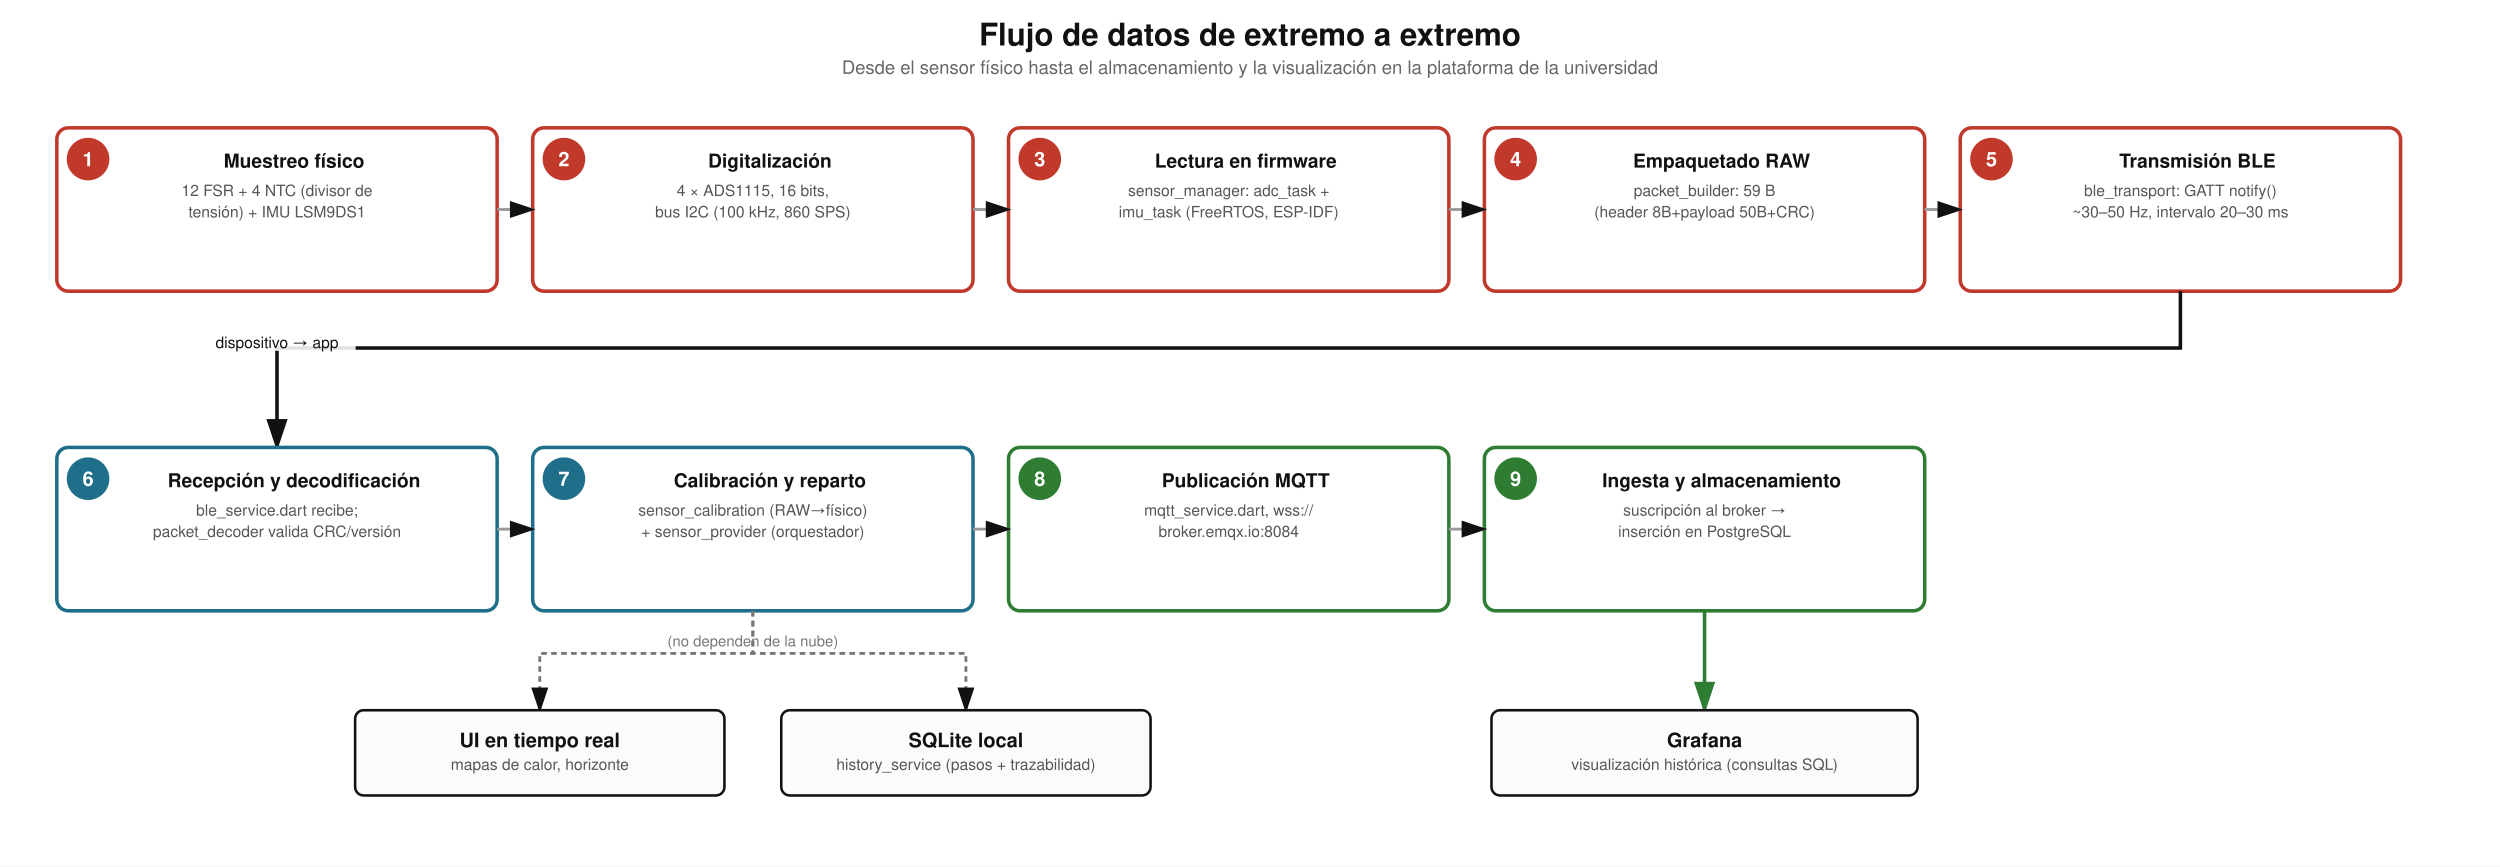
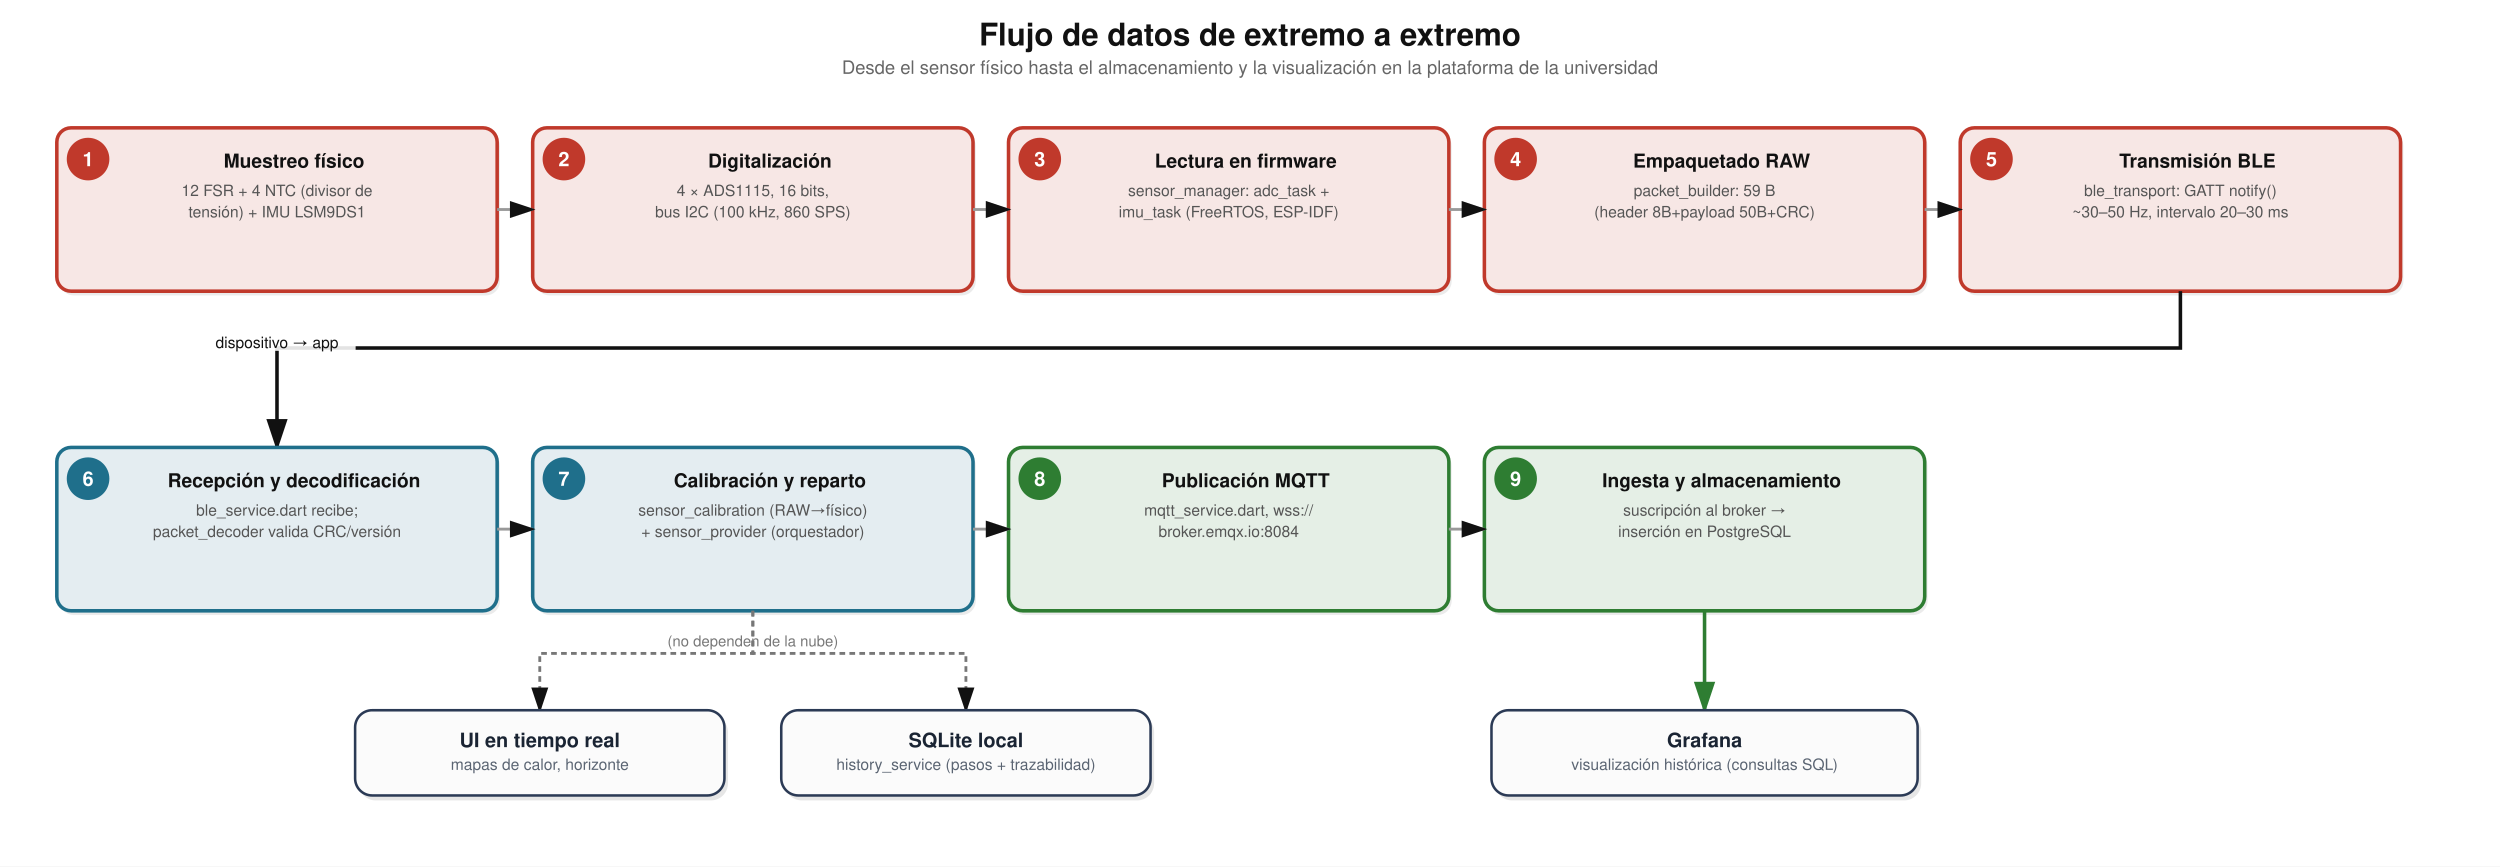
<svg xmlns="http://www.w3.org/2000/svg" width="1760" height="610" viewBox="0 0 1760 610" font-family="Helvetica, Arial, sans-serif">
  <rect width="1760" height="610" fill="#ffffff" />
  <defs>
    <marker id="arrow" markerWidth="10" markerHeight="10" refX="8" refY="3" orient="auto" markerUnits="strokeWidth">
      <path d="M0,0 L0,6 L9,3 z" fill="#111" />
    </marker>
    <marker id="arrowB" markerWidth="10" markerHeight="10" refX="8" refY="3" orient="auto" markerUnits="strokeWidth">
      <path d="M0,0 L0,6 L9,3 z" fill="#1f6f8b" />
    </marker>
    <marker id="arrowR" markerWidth="10" markerHeight="10" refX="8" refY="3" orient="auto" markerUnits="strokeWidth">
      <path d="M0,0 L0,6 L9,3 z" fill="#c0392b" />
    </marker>
    <marker id="arrowG" markerWidth="10" markerHeight="10" refX="8" refY="3" orient="auto" markerUnits="strokeWidth">
      <path d="M0,0 L0,6 L9,3 z" fill="#2e7d32" />
    </marker>
  </defs>
  <text x="880.0" y="32" text-anchor="middle" font-size="22" font-weight="bold" fill="#111">Flujo de datos de extremo a extremo</text>
  <text x="880.0" y="52" text-anchor="middle" font-size="13" fill="#666">Desde el sensor físico hasta el almacenamiento y la visualización en la plataforma de la universidad</text>
-   <rect x="40" y="90" width="310" height="115" fill="#fff" stroke="#c0392b" stroke-width="2.5" rx="8" />
+   <rect x="42" y="93" width="310" height="115" fill="#000" opacity="0.08" rx="10" />
+   <rect x="40" y="90" width="310" height="115" fill="#f7e7e5" stroke="#c0392b" stroke-width="2.5" rx="10" />
  <circle cx="62" cy="112" r="15" fill="#c0392b" />
  <text x="62" y="117" text-anchor="middle" font-size="14" font-weight="bold" fill="#fff">1</text>
  <text x="207.0" y="118" text-anchor="middle" font-size="13.5" font-weight="bold" fill="#111">Muestreo físico</text>
  <text x="195.0" y="138" text-anchor="middle" font-size="11" fill="#555">12 FSR + 4 NTC (divisor de</text>
  <text x="195.0" y="153" text-anchor="middle" font-size="11" fill="#555">tensión) + IMU LSM9DS1</text>
-   <rect x="375" y="90" width="310" height="115" fill="#fff" stroke="#c0392b" stroke-width="2.5" rx="8" />
+   <rect x="377" y="93" width="310" height="115" fill="#000" opacity="0.08" rx="10" />
+   <rect x="375" y="90" width="310" height="115" fill="#f7e7e5" stroke="#c0392b" stroke-width="2.5" rx="10" />
  <circle cx="397" cy="112" r="15" fill="#c0392b" />
  <text x="397" y="117" text-anchor="middle" font-size="14" font-weight="bold" fill="#fff">2</text>
  <text x="542.0" y="118" text-anchor="middle" font-size="13.5" font-weight="bold" fill="#111">Digitalización</text>
  <text x="530.0" y="138" text-anchor="middle" font-size="11" fill="#555">4 × ADS1115, 16 bits,</text>
  <text x="530.0" y="153" text-anchor="middle" font-size="11" fill="#555">bus I2C (100 kHz, 860 SPS)</text>
-   <rect x="710" y="90" width="310" height="115" fill="#fff" stroke="#c0392b" stroke-width="2.5" rx="8" />
+   <rect x="712" y="93" width="310" height="115" fill="#000" opacity="0.08" rx="10" />
+   <rect x="710" y="90" width="310" height="115" fill="#f7e7e5" stroke="#c0392b" stroke-width="2.5" rx="10" />
  <circle cx="732" cy="112" r="15" fill="#c0392b" />
  <text x="732" y="117" text-anchor="middle" font-size="14" font-weight="bold" fill="#fff">3</text>
  <text x="877.0" y="118" text-anchor="middle" font-size="13.5" font-weight="bold" fill="#111">Lectura en firmware</text>
  <text x="865.0" y="138" text-anchor="middle" font-size="11" fill="#555">sensor_manager: adc_task +</text>
  <text x="865.0" y="153" text-anchor="middle" font-size="11" fill="#555">imu_task (FreeRTOS, ESP-IDF)</text>
-   <rect x="1045" y="90" width="310" height="115" fill="#fff" stroke="#c0392b" stroke-width="2.5" rx="8" />
+   <rect x="1047" y="93" width="310" height="115" fill="#000" opacity="0.08" rx="10" />
+   <rect x="1045" y="90" width="310" height="115" fill="#f7e7e5" stroke="#c0392b" stroke-width="2.5" rx="10" />
  <circle cx="1067" cy="112" r="15" fill="#c0392b" />
  <text x="1067" y="117" text-anchor="middle" font-size="14" font-weight="bold" fill="#fff">4</text>
  <text x="1212.0" y="118" text-anchor="middle" font-size="13.5" font-weight="bold" fill="#111">Empaquetado RAW</text>
  <text x="1200.0" y="138" text-anchor="middle" font-size="11" fill="#555">packet_builder: 59 B</text>
  <text x="1200.0" y="153" text-anchor="middle" font-size="11" fill="#555">(header 8B+payload 50B+CRC)</text>
-   <rect x="1380" y="90" width="310" height="115" fill="#fff" stroke="#c0392b" stroke-width="2.5" rx="8" />
+   <rect x="1382" y="93" width="310" height="115" fill="#000" opacity="0.08" rx="10" />
+   <rect x="1380" y="90" width="310" height="115" fill="#f7e7e5" stroke="#c0392b" stroke-width="2.5" rx="10" />
  <circle cx="1402" cy="112" r="15" fill="#c0392b" />
  <text x="1402" y="117" text-anchor="middle" font-size="14" font-weight="bold" fill="#fff">5</text>
  <text x="1547.0" y="118" text-anchor="middle" font-size="13.5" font-weight="bold" fill="#111">Transmisión BLE</text>
  <text x="1535.0" y="138" text-anchor="middle" font-size="11" fill="#555">ble_transport: GATT notify()</text>
  <text x="1535.0" y="153" text-anchor="middle" font-size="11" fill="#555">~30–50 Hz, intervalo 20–30 ms</text>
  <line x1="350" y1="147.5" x2="375" y2="147.5" stroke="#999" stroke-width="2" marker-end="url(#arrow)" />
  <line x1="685" y1="147.5" x2="710" y2="147.5" stroke="#999" stroke-width="2" marker-end="url(#arrow)" />
  <line x1="1020" y1="147.5" x2="1045" y2="147.5" stroke="#999" stroke-width="2" marker-end="url(#arrow)" />
  <line x1="1355" y1="147.5" x2="1380" y2="147.5" stroke="#999" stroke-width="2" marker-end="url(#arrow)" />
  <polyline points="1535.0,205 1535.0,245 195.0,245 195.0,315" fill="none" stroke="#111" stroke-width="2.5" marker-end="url(#arrow)" />
  <rect x="139.64" y="232" width="110.72" height="15" fill="#ffffff" opacity="0.88" />
  <text x="195.0" y="245" text-anchor="middle" font-size="11" fill="#111">dispositivo → app</text>
-   <rect x="40" y="315" width="310" height="115" fill="#fff" stroke="#1f6f8b" stroke-width="2.5" rx="8" />
+   <rect x="42" y="318" width="310" height="115" fill="#000" opacity="0.08" rx="10" />
+   <rect x="40" y="315" width="310" height="115" fill="#e4edf1" stroke="#1f6f8b" stroke-width="2.5" rx="10" />
  <circle cx="62" cy="337" r="15" fill="#1f6f8b" />
  <text x="62" y="342" text-anchor="middle" font-size="14" font-weight="bold" fill="#fff">6</text>
  <text x="207.0" y="343" text-anchor="middle" font-size="13.5" font-weight="bold" fill="#111">Recepción y decodificación</text>
  <text x="195.0" y="363" text-anchor="middle" font-size="11" fill="#555">ble_service.dart recibe;</text>
  <text x="195.0" y="378" text-anchor="middle" font-size="11" fill="#555">packet_decoder valida CRC/versión</text>
-   <rect x="375" y="315" width="310" height="115" fill="#fff" stroke="#1f6f8b" stroke-width="2.5" rx="8" />
+   <rect x="377" y="318" width="310" height="115" fill="#000" opacity="0.08" rx="10" />
+   <rect x="375" y="315" width="310" height="115" fill="#e4edf1" stroke="#1f6f8b" stroke-width="2.5" rx="10" />
  <circle cx="397" cy="337" r="15" fill="#1f6f8b" />
  <text x="397" y="342" text-anchor="middle" font-size="14" font-weight="bold" fill="#fff">7</text>
  <text x="542.0" y="343" text-anchor="middle" font-size="13.5" font-weight="bold" fill="#111">Calibración y reparto</text>
  <text x="530.0" y="363" text-anchor="middle" font-size="11" fill="#555">sensor_calibration (RAW→físico)</text>
  <text x="530.0" y="378" text-anchor="middle" font-size="11" fill="#555">+ sensor_provider (orquestador)</text>
-   <rect x="710" y="315" width="310" height="115" fill="#fff" stroke="#2e7d32" stroke-width="2.5" rx="8" />
+   <rect x="712" y="318" width="310" height="115" fill="#000" opacity="0.08" rx="10" />
+   <rect x="710" y="315" width="310" height="115" fill="#e5efe6" stroke="#2e7d32" stroke-width="2.5" rx="10" />
  <circle cx="732" cy="337" r="15" fill="#2e7d32" />
  <text x="732" y="342" text-anchor="middle" font-size="14" font-weight="bold" fill="#fff">8</text>
  <text x="877.0" y="343" text-anchor="middle" font-size="13.5" font-weight="bold" fill="#111">Publicación MQTT</text>
  <text x="865.0" y="363" text-anchor="middle" font-size="11" fill="#555">mqtt_service.dart, wss://</text>
  <text x="865.0" y="378" text-anchor="middle" font-size="11" fill="#555">broker.emqx.io:8084</text>
-   <rect x="1045" y="315" width="310" height="115" fill="#fff" stroke="#2e7d32" stroke-width="2.5" rx="8" />
+   <rect x="1047" y="318" width="310" height="115" fill="#000" opacity="0.08" rx="10" />
+   <rect x="1045" y="315" width="310" height="115" fill="#e5efe6" stroke="#2e7d32" stroke-width="2.5" rx="10" />
  <circle cx="1067" cy="337" r="15" fill="#2e7d32" />
  <text x="1067" y="342" text-anchor="middle" font-size="14" font-weight="bold" fill="#fff">9</text>
  <text x="1212.0" y="343" text-anchor="middle" font-size="13.5" font-weight="bold" fill="#111">Ingesta y almacenamiento</text>
  <text x="1200.0" y="363" text-anchor="middle" font-size="11" fill="#555">suscripción al broker →</text>
  <text x="1200.0" y="378" text-anchor="middle" font-size="11" fill="#555">inserción en PostgreSQL</text>
  <line x1="350" y1="372.5" x2="375" y2="372.5" stroke="#999" stroke-width="2" marker-end="url(#arrow)" />
  <line x1="685" y1="372.5" x2="710" y2="372.5" stroke="#999" stroke-width="2" marker-end="url(#arrow)" />
  <line x1="1020" y1="372.5" x2="1045" y2="372.5" stroke="#999" stroke-width="2" marker-end="url(#arrow)" />
  <polyline points="530.0,430 530.0,460 380.0,460 380.0,500" fill="none" stroke="#777" stroke-width="2" stroke-dasharray="4,3" marker-end="url(#arrow)" />
  <polyline points="530.0,430 530.0,460 680.0,460 680.0,500" fill="none" stroke="#777" stroke-width="2" stroke-dasharray="4,3" marker-end="url(#arrow)" />
-   <rect x="250.0" y="500" width="260" height="60" fill="#fbfbfb" stroke="#111" stroke-width="1.8" rx="6" />
-   <text x="380.0" y="526.0" text-anchor="middle" font-size="14" font-weight="bold" fill="#111">UI en tiempo real</text>
-   <text x="380.0" y="542.0" text-anchor="middle" font-size="11" fill="#555">mapas de calor, horizonte</text>
-   <rect x="550.0" y="500" width="260" height="60" fill="#fbfbfb" stroke="#111" stroke-width="1.8" rx="6" />
-   <text x="680.0" y="526.0" text-anchor="middle" font-size="14" font-weight="bold" fill="#111">SQLite local</text>
-   <text x="680.0" y="542.0" text-anchor="middle" font-size="11" fill="#555">history_service (pasos + trazabilidad)</text>
+   <rect x="252.5" y="503.5" width="260" height="60" fill="#000000" opacity="0.10" rx="12" />
+   <rect x="250.0" y="500" width="260" height="60" fill="#fbfbfb" stroke="#2b3a55" stroke-width="1.8" rx="12" />
+   <text x="380.0" y="526.0" text-anchor="middle" font-size="14" font-weight="bold" fill="#1a2433">UI en tiempo real</text>
+   <text x="380.0" y="542.0" text-anchor="middle" font-size="11" fill="#5a6472">mapas de calor, horizonte</text>
+   <rect x="552.5" y="503.5" width="260" height="60" fill="#000000" opacity="0.10" rx="12" />
+   <rect x="550.0" y="500" width="260" height="60" fill="#fbfbfb" stroke="#2b3a55" stroke-width="1.8" rx="12" />
+   <text x="680.0" y="526.0" text-anchor="middle" font-size="14" font-weight="bold" fill="#1a2433">SQLite local</text>
+   <text x="680.0" y="542.0" text-anchor="middle" font-size="11" fill="#5a6472">history_service (pasos + trazabilidad)</text>
  <text x="530.0" y="455" text-anchor="middle" font-size="10.5" fill="#777">(no dependen de la nube)</text>
  <line x1="1200.0" y1="430" x2="1200.0" y2="500" stroke="#2e7d32" stroke-width="2.5" marker-end="url(#arrowG)" />
-   <rect x="1050.0" y="500" width="300" height="60" fill="#fbfbfb" stroke="#111" stroke-width="1.8" rx="6" />
-   <text x="1200.0" y="526.0" text-anchor="middle" font-size="14" font-weight="bold" fill="#111">Grafana</text>
-   <text x="1200.0" y="542.0" text-anchor="middle" font-size="11" fill="#555">visualización histórica (consultas SQL)</text>
+   <rect x="1052.5" y="503.5" width="300" height="60" fill="#000000" opacity="0.10" rx="12" />
+   <rect x="1050.0" y="500" width="300" height="60" fill="#fbfbfb" stroke="#2b3a55" stroke-width="1.8" rx="12" />
+   <text x="1200.0" y="526.0" text-anchor="middle" font-size="14" font-weight="bold" fill="#1a2433">Grafana</text>
+   <text x="1200.0" y="542.0" text-anchor="middle" font-size="11" fill="#5a6472">visualización histórica (consultas SQL)</text>
</svg>
